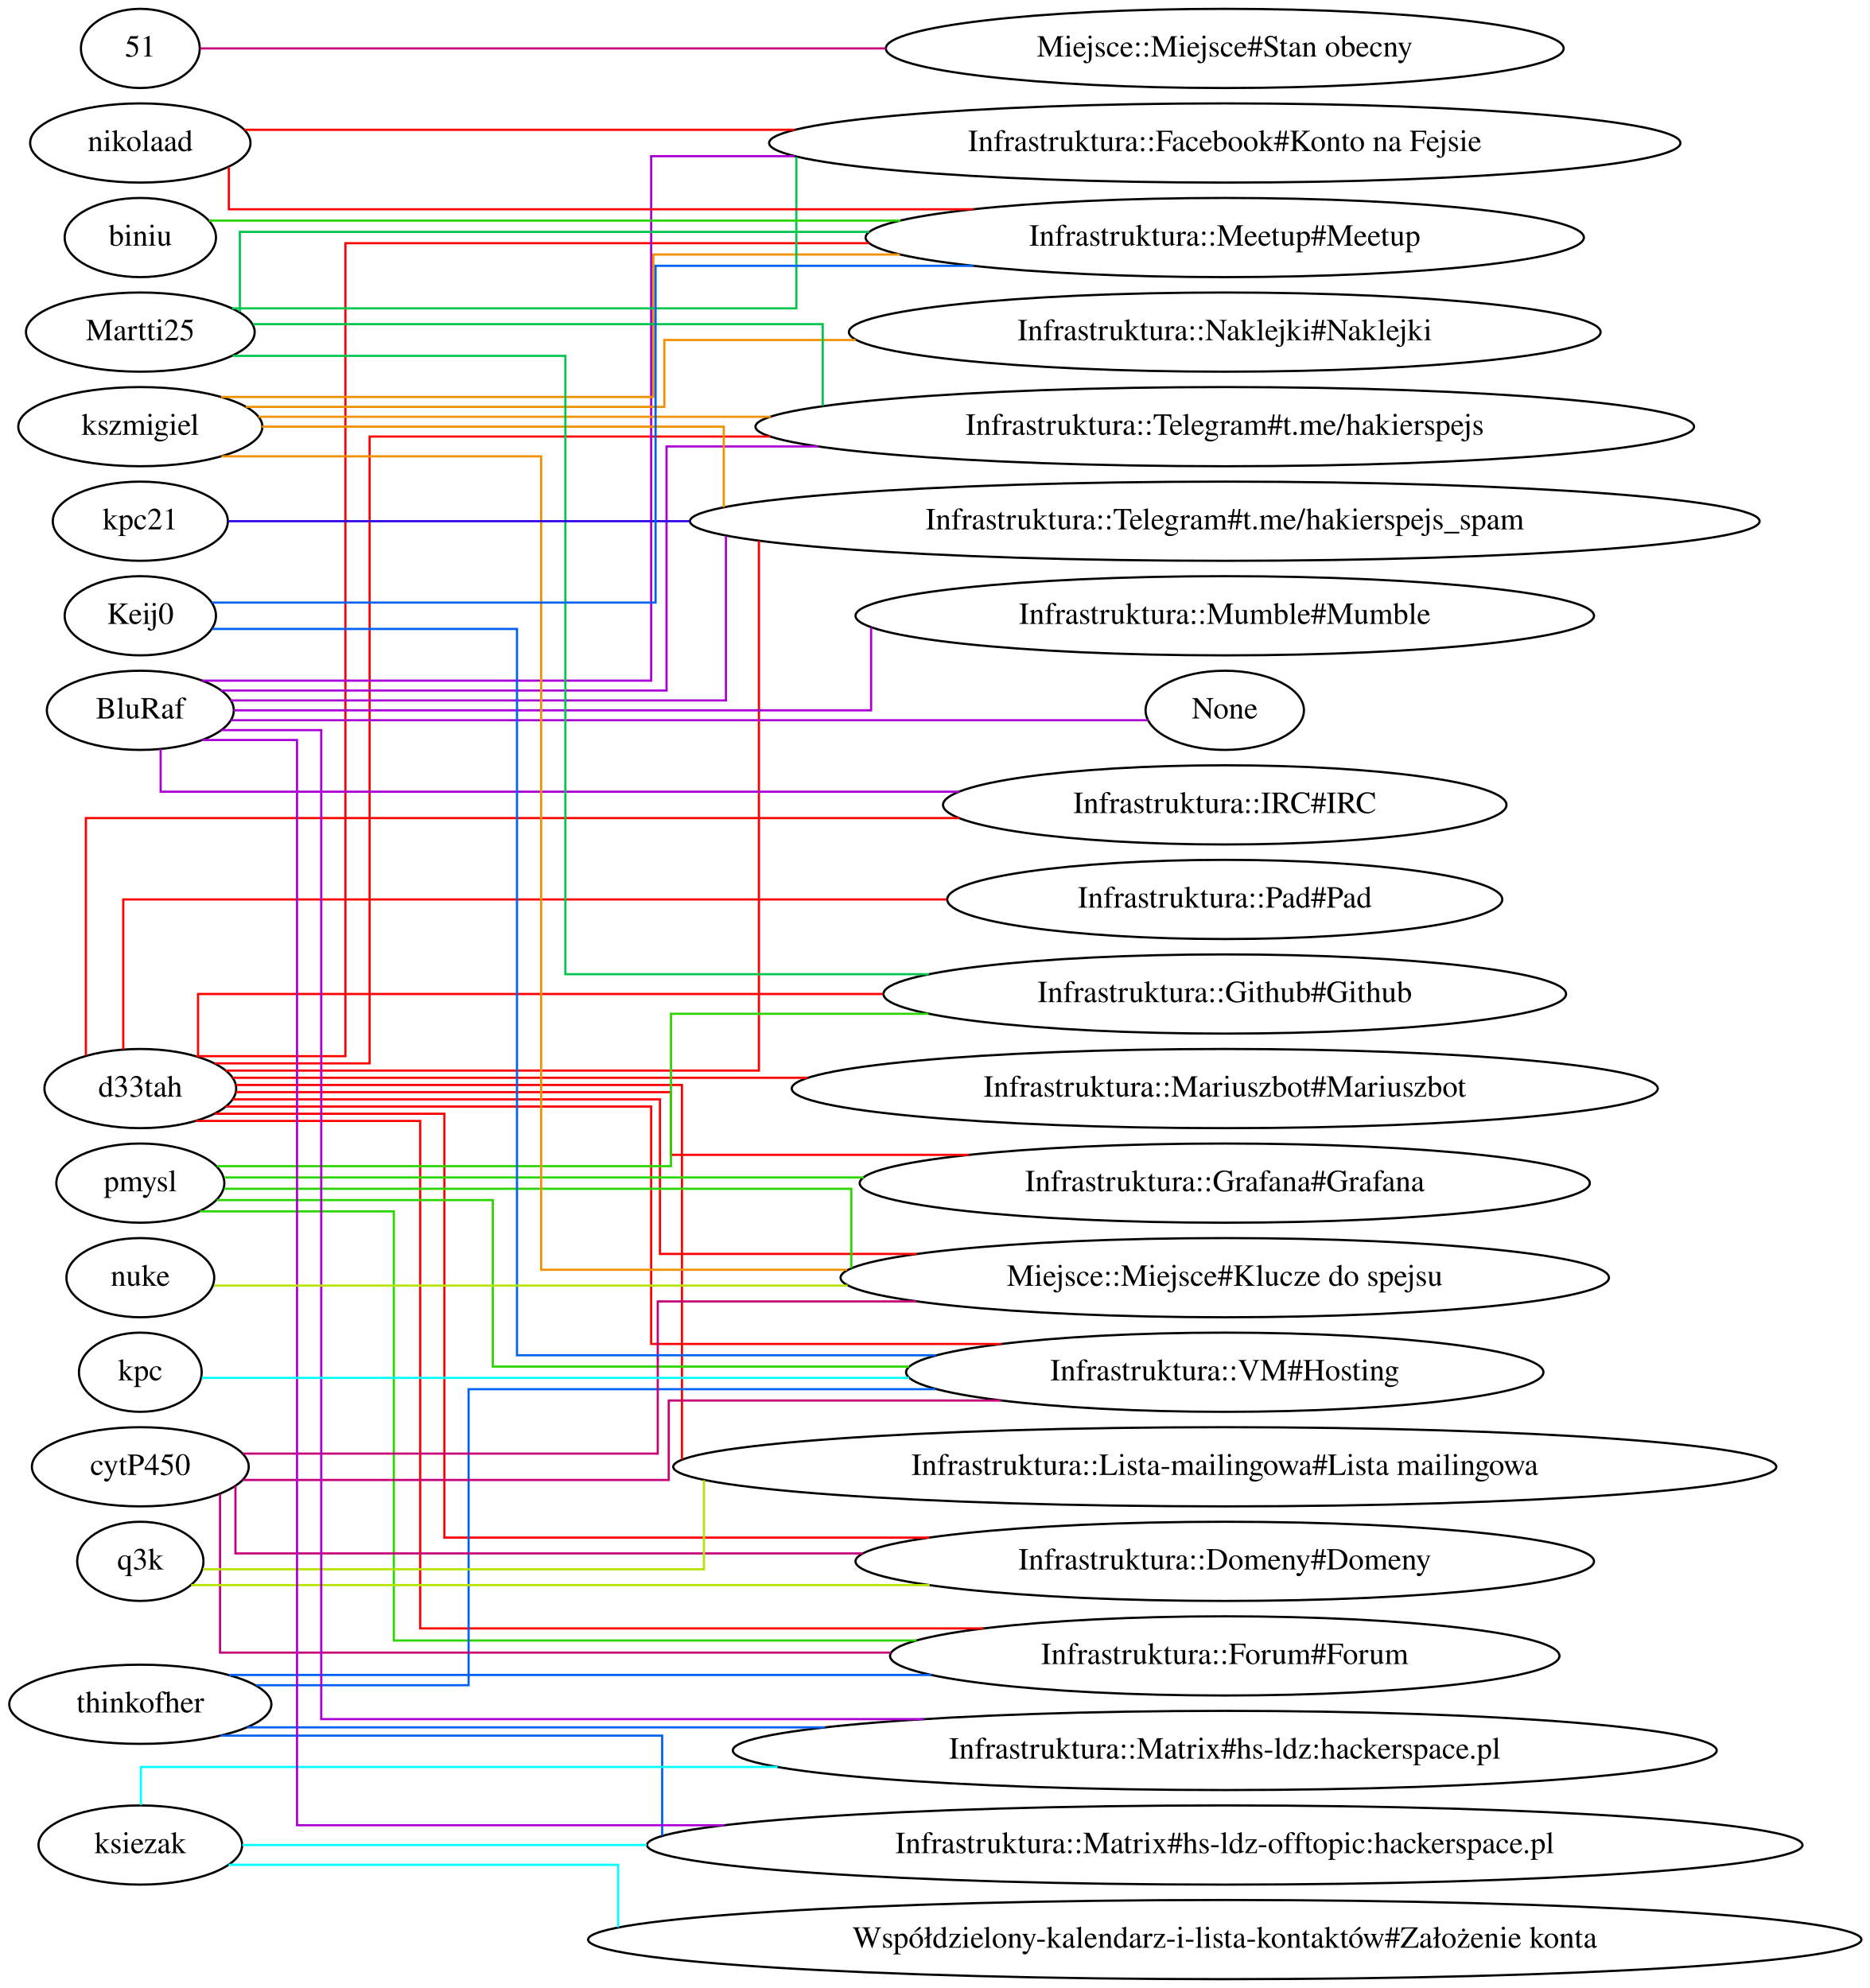
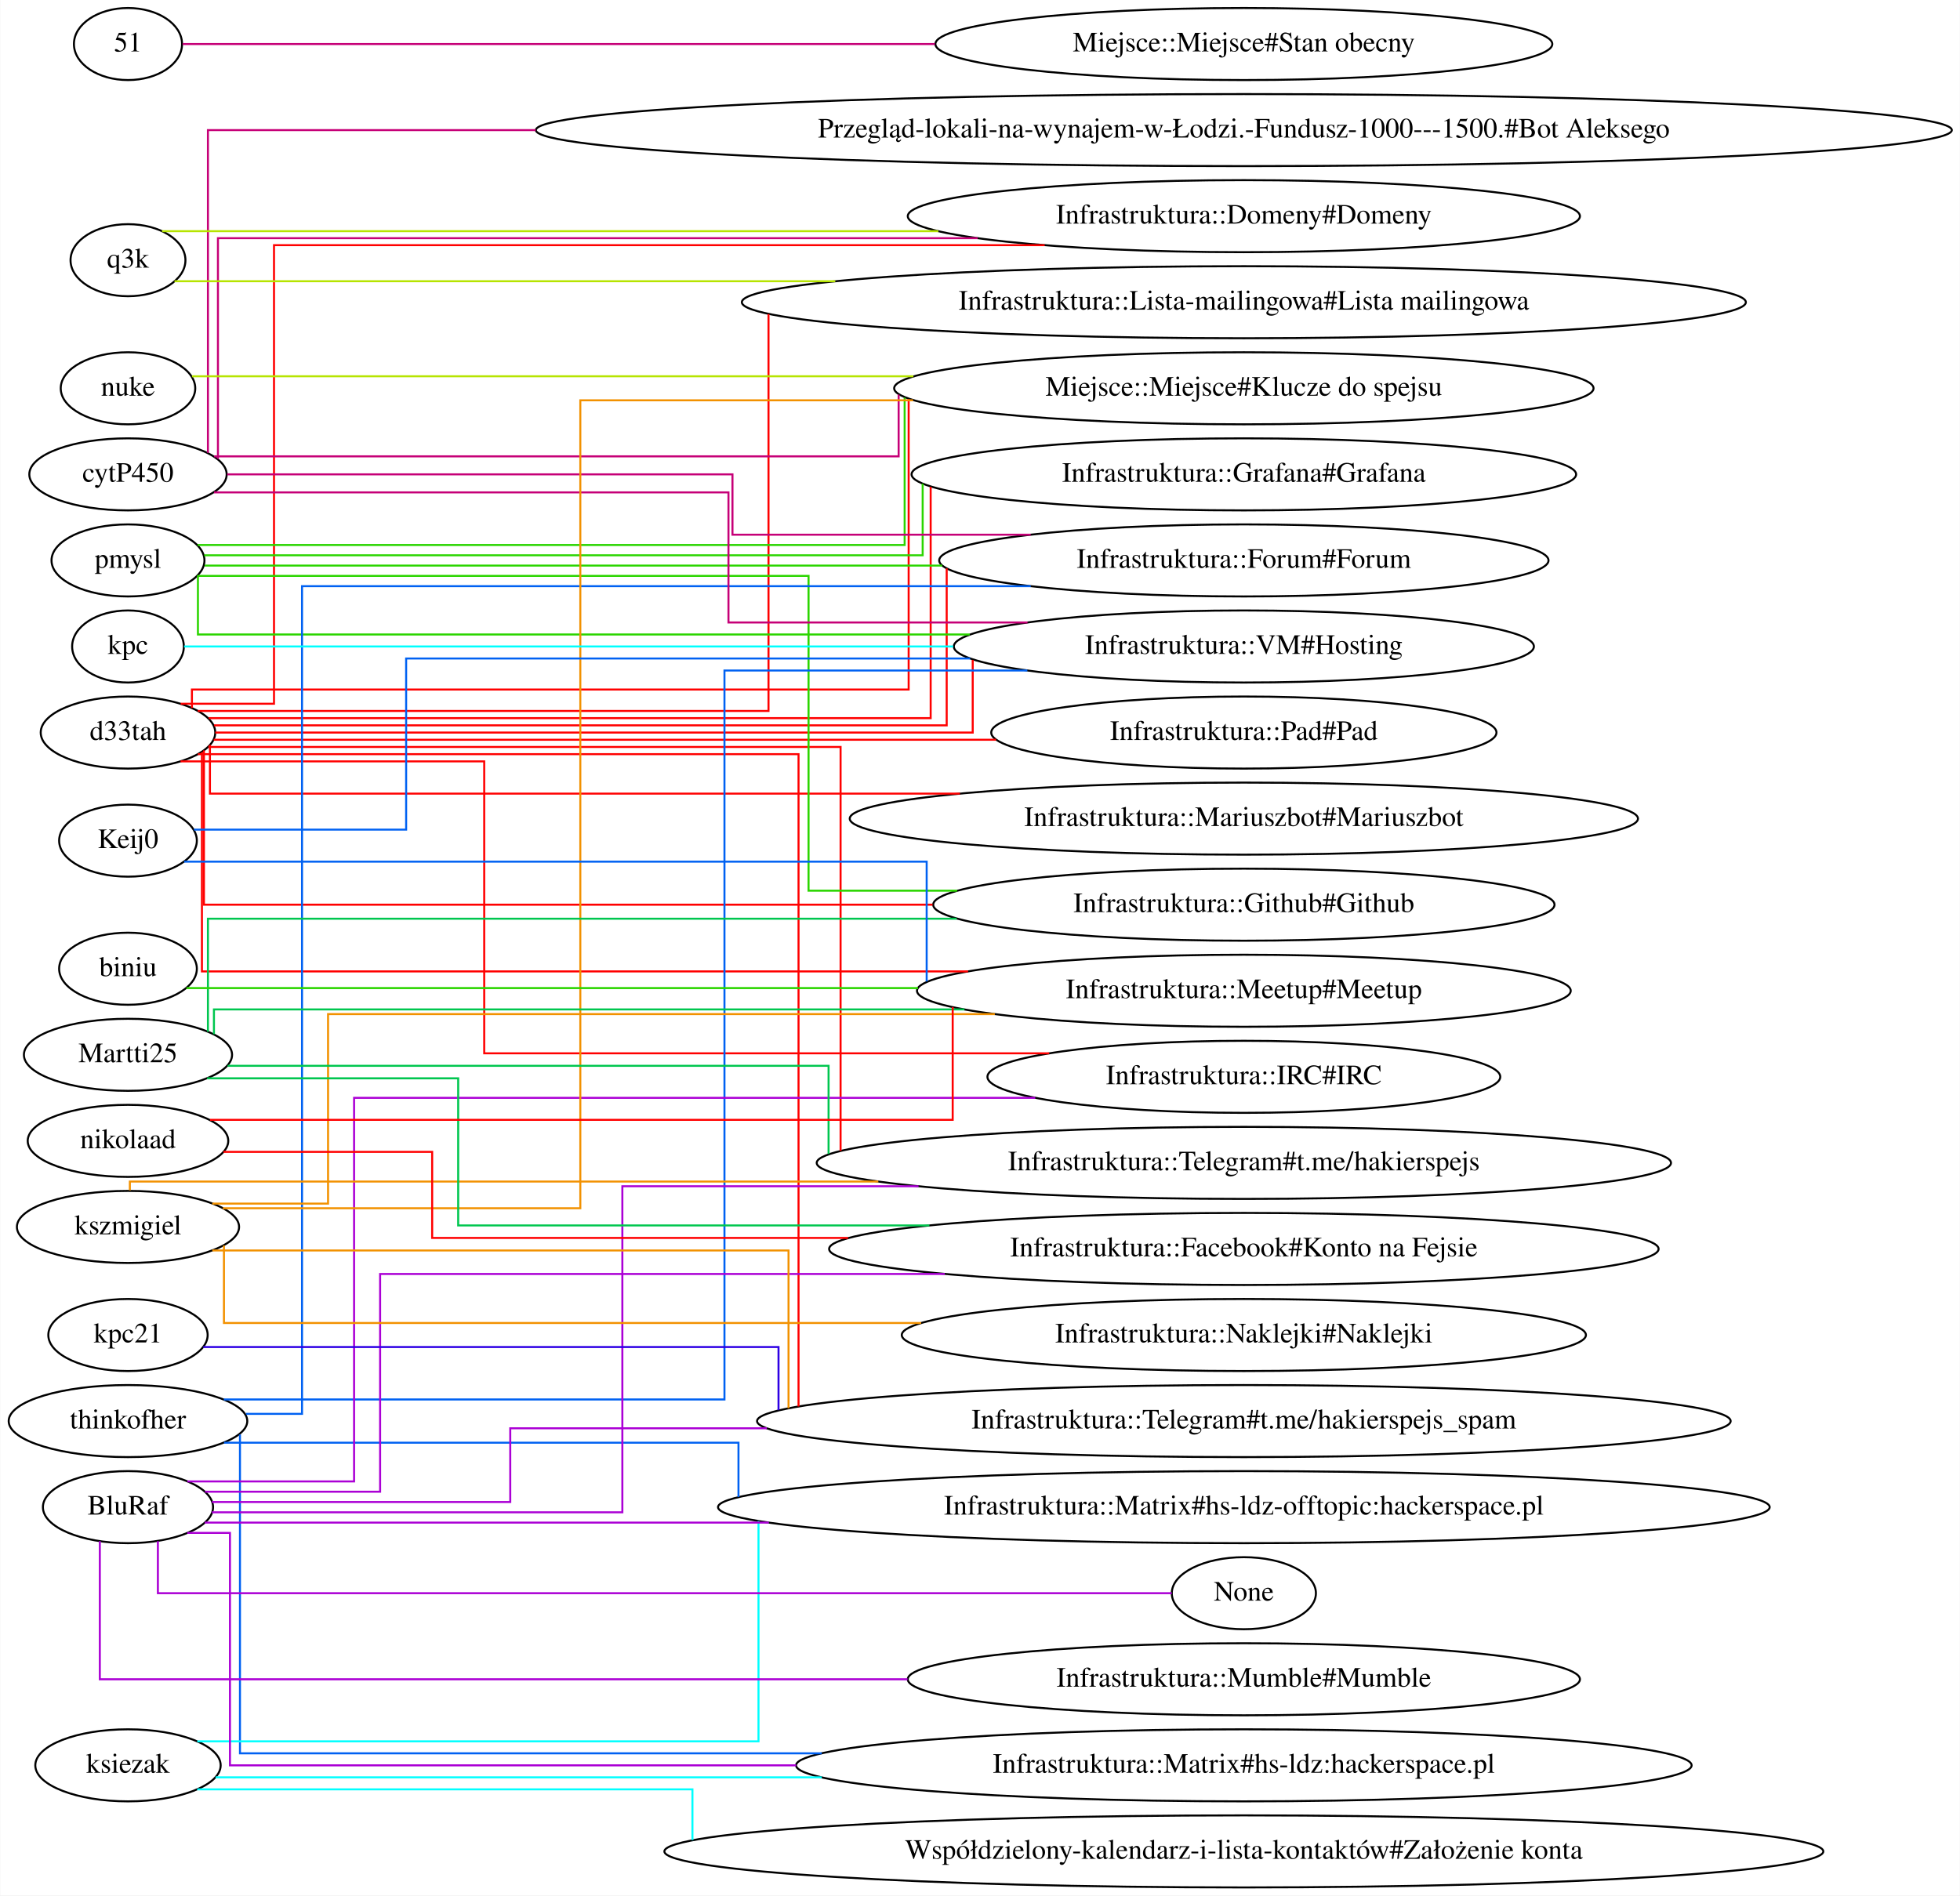
- <svg xmlns="http://www.w3.org/2000/svg" width="850pt" height="904pt" viewBox="0.00 0.00 850.04 904.00">
-   <g id="graph0" class="graph" transform="scale(1 1) rotate(0) translate(4 900)">
-     <polygon fill="#ffffff" stroke="transparent" points="-4,4 -4,-900 846.038,-900 846.038,4 -4,4" />
+ <svg xmlns="http://www.w3.org/2000/svg" width="979pt" height="947pt" viewBox="0.00 0.00 978.73 947.00">
+   <g id="graph0" class="graph" transform="scale(1 1) rotate(0) translate(4 943)">
+     <polygon fill="#ffffff" stroke="transparent" points="-4,4 -4,-943 974.727,-943 974.727,4 -4,4" />
    <g id="node1" class="node">
-       <ellipse fill="none" stroke="#000000" cx="59.795" cy="-405" rx="43.592" ry="18" />
-       <text text-anchor="middle" x="59.795" y="-401.3" font-family="Times,serif" font-size="14.00" fill="#000000">d33tah</text>
+       <ellipse fill="none" stroke="#000000" cx="59.795" cy="-577" rx="43.592" ry="18" />
+       <text text-anchor="middle" x="59.795" y="-573.3" font-family="Times,serif" font-size="14.00" fill="#000000">d33tah</text>
    </g>
    <g id="node2" class="node">
-       <ellipse fill="none" stroke="#000000" cx="552.814" cy="-706" rx="213.362" ry="18" />
-       <text text-anchor="middle" x="552.814" y="-702.3" font-family="Times,serif" font-size="14.00" fill="#000000">Infrastruktura::Telegram#t.me/hakierspejs</text>
+       <ellipse fill="none" stroke="#000000" cx="617.158" cy="-792" rx="250.756" ry="18" />
+       <text text-anchor="middle" x="617.158" y="-788.3" font-family="Times,serif" font-size="14.00" fill="#000000">Infrastruktura::Lista-mailingowa#Lista mailingowa</text>
    </g>
    <g id="edge1" class="edge">
-       <path fill="none" stroke="#ff0000" d="M93.639,-416.454C124.078,-416.454 164.038,-416.454 164.038,-416.454 164.038,-416.454 164.038,-701.5 164.038,-701.5 164.038,-701.5 253.241,-701.5 346.189,-701.5" />
+       <path fill="none" stroke="#ff0000" d="M94.642,-587.8C177.561,-587.8 379.727,-587.8 379.727,-587.8 379.727,-587.8 379.727,-752.628 379.727,-786.109" />
    </g>
    <g id="node3" class="node">
-       <ellipse fill="none" stroke="#000000" cx="552.814" cy="-491" rx="126.178" ry="18" />
-       <text text-anchor="middle" x="552.814" y="-487.3" font-family="Times,serif" font-size="14.00" fill="#000000">Infrastruktura::Pad#Pad</text>
+       <ellipse fill="none" stroke="#000000" cx="617.158" cy="-448" rx="163.271" ry="18" />
+       <text text-anchor="middle" x="617.158" y="-444.3" font-family="Times,serif" font-size="14.00" fill="#000000">Infrastruktura::Meetup#Meetup</text>
    </g>
    <g id="edge2" class="edge">
-       <path fill="none" stroke="#ff0000" d="M52.038,-422.819C52.038,-448.009 52.038,-491 52.038,-491 52.038,-491 278.096,-491 426.447,-491" />
+       <path fill="none" stroke="#ff0000" d="M96.727,-567.235C96.727,-538.734 96.727,-457.667 96.727,-457.667 96.727,-457.667 325.215,-457.667 479.399,-457.667" />
    </g>
    <g id="node4" class="node">
-       <ellipse fill="none" stroke="#000000" cx="552.814" cy="-448" rx="155.173" ry="18" />
-       <text text-anchor="middle" x="552.814" y="-444.3" font-family="Times,serif" font-size="14.00" fill="#000000">Infrastruktura::Github#Github</text>
+       <ellipse fill="none" stroke="#000000" cx="617.158" cy="-706" rx="165.971" ry="18" />
+       <text text-anchor="middle" x="617.158" y="-702.3" font-family="Times,serif" font-size="14.00" fill="#000000">Infrastruktura::Grafana#Grafana</text>
    </g>
    <g id="edge3" class="edge">
-       <path fill="none" stroke="#ff0000" d="M86.038,-419.558C86.038,-432.033 86.038,-448 86.038,-448 86.038,-448 261.599,-448 397.384,-448" />
+       <path fill="none" stroke="#ff0000" d="M100.073,-584.2C201.744,-584.2 460.727,-584.2 460.727,-584.2 460.727,-584.2 460.727,-674.972 460.727,-699.793" />
    </g>
    <g id="node5" class="node">
-       <ellipse fill="none" stroke="#000000" cx="552.814" cy="-319" rx="174.669" ry="18" />
-       <text text-anchor="middle" x="552.814" y="-315.3" font-family="Times,serif" font-size="14.00" fill="#000000">Miejsce::Miejsce#Klucze do spejsu</text>
+       <ellipse fill="none" stroke="#000000" cx="617.158" cy="-405" rx="128.077" ry="18" />
+       <text text-anchor="middle" x="617.158" y="-401.3" font-family="Times,serif" font-size="14.00" fill="#000000">Infrastruktura::IRC#IRC</text>
    </g>
    <g id="edge4" class="edge">
-       <path fill="none" stroke="#ff0000" d="M101.758,-400.091C169.645,-400.091 296.038,-400.091 296.038,-400.091 296.038,-400.091 296.038,-329.8 296.038,-329.8 296.038,-329.8 352.694,-329.8 412.78,-329.8" />
+       <path fill="none" stroke="#ff0000" d="M86.049,-562.6C135.544,-562.6 237.727,-562.6 237.727,-562.6 237.727,-562.6 237.727,-416.75 237.727,-416.75 237.727,-416.75 407.518,-416.75 519.938,-416.75" />
    </g>
    <g id="node6" class="node">
-       <ellipse fill="none" stroke="#000000" cx="552.814" cy="-663" rx="243.157" ry="18" />
-       <text text-anchor="middle" x="552.814" y="-659.3" font-family="Times,serif" font-size="14.00" fill="#000000">Infrastruktura::Telegram#t.me/hakierspejs_spam</text>
+       <ellipse fill="none" stroke="#000000" cx="617.158" cy="-491" rx="155.173" ry="18" />
+       <text text-anchor="middle" x="617.158" y="-487.3" font-family="Times,serif" font-size="14.00" fill="#000000">Infrastruktura::Github#Github</text>
    </g>
    <g id="edge5" class="edge">
-       <path fill="none" stroke="#ff0000" d="M98.605,-413.182C175.757,-413.182 341.038,-413.182 341.038,-413.182 341.038,-413.182 341.038,-609.606 341.038,-654.109" />
+       <path fill="none" stroke="#ff0000" d="M97.727,-568.12C97.727,-546.148 97.727,-491 97.727,-491 97.727,-491 308.633,-491 461.663,-491" />
    </g>
    <g id="node7" class="node">
-       <ellipse fill="none" stroke="#000000" cx="552.814" cy="-405" rx="196.865" ry="18" />
-       <text text-anchor="middle" x="552.814" y="-401.3" font-family="Times,serif" font-size="14.00" fill="#000000">Infrastruktura::Mariuszbot#Mariuszbot</text>
+       <ellipse fill="none" stroke="#000000" cx="617.158" cy="-620" rx="144.874" ry="18" />
+       <text text-anchor="middle" x="617.158" y="-616.3" font-family="Times,serif" font-size="14.00" fill="#000000">Infrastruktura::VM#Hosting</text>
    </g>
    <g id="edge6" class="edge">
-       <path fill="none" stroke="#ff0000" d="M101.829,-409.909C159.637,-409.909 267.411,-409.909 363.106,-409.909" />
+       <path fill="none" stroke="#ff0000" d="M103.36,-577C211.162,-577 481.727,-577 481.727,-577 481.727,-577 481.727,-601.188 481.727,-613.281" />
    </g>
    <g id="node8" class="node">
-       <ellipse fill="none" stroke="#000000" cx="552.814" cy="-792" rx="163.271" ry="18" />
-       <text text-anchor="middle" x="552.814" y="-788.3" font-family="Times,serif" font-size="14.00" fill="#000000">Infrastruktura::Meetup#Meetup</text>
+       <ellipse fill="none" stroke="#000000" cx="617.158" cy="-835" rx="167.87" ry="18" />
+       <text text-anchor="middle" x="617.158" y="-831.3" font-family="Times,serif" font-size="14.00" fill="#000000">Infrastruktura::Domeny#Domeny</text>
    </g>
    <g id="edge7" class="edge">
-       <path fill="none" stroke="#ff0000" d="M85.274,-419.727C112.882,-419.727 153.038,-419.727 153.038,-419.727 153.038,-419.727 153.038,-789.429 153.038,-789.429 153.038,-789.429 280.189,-789.429 391.074,-789.429" />
+       <path fill="none" stroke="#ff0000" d="M86.125,-591.4C107.015,-591.4 132.727,-591.4 132.727,-591.4 132.727,-591.4 132.727,-820.5 132.727,-820.5 132.727,-820.5 375.895,-820.5 517.664,-820.5" />
    </g>
    <g id="node9" class="node">
-       <ellipse fill="none" stroke="#000000" cx="552.814" cy="-362" rx="165.971" ry="18" />
-       <text text-anchor="middle" x="552.814" y="-358.3" font-family="Times,serif" font-size="14.00" fill="#000000">Infrastruktura::Grafana#Grafana</text>
+       <ellipse fill="none" stroke="#000000" cx="617.158" cy="-749" rx="174.669" ry="18" />
+       <text text-anchor="middle" x="617.158" y="-745.3" font-family="Times,serif" font-size="14.00" fill="#000000">Miejsce::Miejsce#Klucze do spejsu</text>
    </g>
    <g id="edge8" class="edge">
-       <path fill="none" stroke="#ff0000" d="M103.203,-403.364C172.658,-403.364 301.038,-403.364 301.038,-403.364 301.038,-403.364 301.038,-374.857 301.038,-374.857 301.038,-374.857 370.537,-374.857 436.507,-374.857" />
+       <path fill="none" stroke="#ff0000" d="M91.727,-589.257C91.727,-594.086 91.727,-598.5 91.727,-598.5 91.727,-598.5 449.727,-598.5 449.727,-598.5 449.727,-598.5 449.727,-716.834 449.727,-743.644" />
    </g>
    <g id="node10" class="node">
-       <ellipse fill="none" stroke="#000000" cx="552.814" cy="-147" rx="152.173" ry="18" />
-       <text text-anchor="middle" x="552.814" y="-143.3" font-family="Times,serif" font-size="14.00" fill="#000000">Infrastruktura::Forum#Forum</text>
+       <ellipse fill="none" stroke="#000000" cx="617.158" cy="-663" rx="152.173" ry="18" />
+       <text text-anchor="middle" x="617.158" y="-659.3" font-family="Times,serif" font-size="14.00" fill="#000000">Infrastruktura::Forum#Forum</text>
    </g>
    <g id="edge9" class="edge">
-       <path fill="none" stroke="#ff0000" d="M84.934,-390.273C122.016,-390.273 187.038,-390.273 187.038,-390.273 187.038,-390.273 187.038,-159.5 187.038,-159.5 187.038,-159.5 335.327,-159.5 443.069,-159.5" />
+       <path fill="none" stroke="#ff0000" d="M102.785,-580.6C207.776,-580.6 468.727,-580.6 468.727,-580.6 468.727,-580.6 468.727,-642.566 468.727,-659.026" />
    </g>
    <g id="node11" class="node">
-       <ellipse fill="none" stroke="#000000" cx="552.814" cy="-276" rx="144.874" ry="18" />
-       <text text-anchor="middle" x="552.814" y="-272.3" font-family="Times,serif" font-size="14.00" fill="#000000">Infrastruktura::VM#Hosting</text>
+       <ellipse fill="none" stroke="#000000" cx="617.158" cy="-233" rx="243.157" ry="18" />
+       <text text-anchor="middle" x="617.158" y="-229.3" font-family="Times,serif" font-size="14.00" fill="#000000">Infrastruktura::Telegram#t.me/hakierspejs_spam</text>
    </g>
    <g id="edge10" class="edge">
-       <path fill="none" stroke="#ff0000" d="M98.667,-396.818C164.781,-396.818 292.038,-396.818 292.038,-396.818 292.038,-396.818 292.038,-288.857 292.038,-288.857 292.038,-288.857 378.023,-288.857 451.244,-288.857" />
+       <path fill="none" stroke="#ff0000" d="M94.69,-566.2C180.475,-566.2 394.727,-566.2 394.727,-566.2 394.727,-566.2 394.727,-288.996 394.727,-240.269" />
    </g>
    <g id="node12" class="node">
-       <ellipse fill="none" stroke="#000000" cx="552.814" cy="-190" rx="167.87" ry="18" />
-       <text text-anchor="middle" x="552.814" y="-186.3" font-family="Times,serif" font-size="14.00" fill="#000000">Infrastruktura::Domeny#Domeny</text>
+       <ellipse fill="none" stroke="#000000" cx="617.158" cy="-577" rx="126.178" ry="18" />
+       <text text-anchor="middle" x="617.158" y="-573.3" font-family="Times,serif" font-size="14.00" fill="#000000">Infrastruktura::Pad#Pad</text>
    </g>
    <g id="edge11" class="edge">
-       <path fill="none" stroke="#ff0000" d="M93.613,-393.546C134.54,-393.546 198.038,-393.546 198.038,-393.546 198.038,-393.546 198.038,-200.8 198.038,-200.8 198.038,-200.8 318.02,-200.8 418.435,-200.8" />
+       <path fill="none" stroke="#ff0000" d="M102.605,-573.4C185.195,-573.4 369.311,-573.4 493.385,-573.4" />
    </g>
    <g id="node13" class="node">
-       <ellipse fill="none" stroke="#000000" cx="552.814" cy="-233" rx="250.756" ry="18" />
-       <text text-anchor="middle" x="552.814" y="-229.3" font-family="Times,serif" font-size="14.00" fill="#000000">Infrastruktura::Lista-mailingowa#Lista mailingowa</text>
+       <ellipse fill="none" stroke="#000000" cx="617.158" cy="-362" rx="213.362" ry="18" />
+       <text text-anchor="middle" x="617.158" y="-358.3" font-family="Times,serif" font-size="14.00" fill="#000000">Infrastruktura::Telegram#t.me/hakierspejs</text>
    </g>
    <g id="edge12" class="edge">
-       <path fill="none" stroke="#ff0000" d="M103.251,-406.636C173.943,-406.636 306.038,-406.636 306.038,-406.636 306.038,-406.636 306.038,-260.319 306.038,-236.314" />
+       <path fill="none" stroke="#ff0000" d="M99.933,-569.8C193.018,-569.8 415.727,-569.8 415.727,-569.8 415.727,-569.8 415.727,-402.066 415.727,-367.995" />
    </g>
    <g id="node14" class="node">
-       <ellipse fill="none" stroke="#000000" cx="552.814" cy="-534" rx="128.077" ry="18" />
-       <text text-anchor="middle" x="552.814" y="-530.3" font-family="Times,serif" font-size="14.00" fill="#000000">Infrastruktura::IRC#IRC</text>
+       <ellipse fill="none" stroke="#000000" cx="617.158" cy="-534" rx="196.865" ry="18" />
+       <text text-anchor="middle" x="617.158" y="-530.3" font-family="Times,serif" font-size="14.00" fill="#000000">Infrastruktura::Mariuszbot#Mariuszbot</text>
    </g>
    <g id="edge13" class="edge">
-       <path fill="none" stroke="#ff0000" d="M35.038,-420.082C35.038,-452.927 35.038,-528 35.038,-528 35.038,-528 279.073,-528 432.072,-528" />
+       <path fill="none" stroke="#ff0000" d="M100.727,-570.828C100.727,-561.916 100.727,-546.5 100.727,-546.5 100.727,-546.5 322.474,-546.5 475.358,-546.5" />
    </g>
    <g id="node15" class="node">
-       <ellipse fill="none" stroke="#000000" cx="59.795" cy="-362" rx="38.194" ry="18" />
-       <text text-anchor="middle" x="59.795" y="-358.3" font-family="Times,serif" font-size="14.00" fill="#000000">pmysl</text>
+       <ellipse fill="none" stroke="#000000" cx="59.795" cy="-663" rx="38.194" ry="18" />
+       <text text-anchor="middle" x="59.795" y="-659.3" font-family="Times,serif" font-size="14.00" fill="#000000">pmysl</text>
+     </g>
+     <g id="edge14" class="edge">
+       <path fill="none" stroke="#2bd500" d="M97.854,-665.571C197.203,-665.571 456.727,-665.571 456.727,-665.571 456.727,-665.571 456.727,-690.743 456.727,-701.362" />
+     </g>
+     <g id="edge15" class="edge">
+       <path fill="none" stroke="#2bd500" d="M94.576,-655.286C181.213,-655.286 399.727,-655.286 399.727,-655.286 399.727,-655.286 399.727,-498 399.727,-498 399.727,-498 433.237,-498 473.946,-498" />
+     </g>
+     <g id="edge16" class="edge">
+       <path fill="none" stroke="#2bd500" d="M94.727,-655.513C94.727,-644.701 94.727,-626 94.727,-626 94.727,-626 325.447,-626 480.237,-626" />
+     </g>
+     <g id="edge17" class="edge">
+       <path fill="none" stroke="#2bd500" d="M94.562,-670.714C189.781,-670.714 447.727,-670.714 447.727,-670.714 447.727,-670.714 447.727,-727.484 447.727,-744.337" />
    </g>
    <g id="edge18" class="edge">
-       <path fill="none" stroke="#2bd500" d="M94.616,-369.714C161.424,-369.714 301.038,-369.714 301.038,-369.714 301.038,-369.714 301.038,-439 301.038,-439 301.038,-439 358.219,-439 418.081,-439" />
-     </g>
-     <g id="edge15" class="edge">
-       <path fill="none" stroke="#2bd500" d="M97.825,-359.429C183.272,-359.429 383.038,-359.429 383.038,-359.429 383.038,-359.429 383.038,-333.756 383.038,-323.327" />
-     </g>
-     <g id="edge16" class="edge">
-       <path fill="none" stroke="#2bd500" d="M98.071,-364.571C159.892,-364.571 285.249,-364.571 388.717,-364.571" />
-     </g>
-     <g id="edge17" class="edge">
-       <path fill="none" stroke="#2bd500" d="M86.814,-349.143C120.877,-349.143 175.038,-349.143 175.038,-349.143 175.038,-349.143 175.038,-154 175.038,-154 175.038,-154 305.17,-154 412.681,-154" />
-     </g>
-     <g id="edge14" class="edge">
-       <path fill="none" stroke="#2bd500" d="M94.565,-354.286C141.694,-354.286 220.038,-354.286 220.038,-354.286 220.038,-354.286 220.038,-278.571 220.038,-278.571 220.038,-278.571 319.207,-278.571 409.272,-278.571" />
+       <path fill="none" stroke="#2bd500" d="M98.105,-660.429C172.811,-660.429 341.562,-660.429 466.478,-660.429" />
    </g>
    <g id="node16" class="node">
-       <ellipse fill="none" stroke="#000000" cx="59.795" cy="-125" rx="59.59" ry="18" />
-       <text text-anchor="middle" x="59.795" y="-121.3" font-family="Times,serif" font-size="14.00" fill="#000000">thinkofher</text>
+       <ellipse fill="none" stroke="#000000" cx="59.795" cy="-233" rx="59.59" ry="18" />
+       <text text-anchor="middle" x="59.795" y="-229.3" font-family="Times,serif" font-size="14.00" fill="#000000">thinkofher</text>
    </g>
    <g id="edge22" class="edge">
-       <path fill="none" stroke="#0061f2" d="M100.141,-138.333C169.076,-138.333 312.449,-138.333 419.473,-138.333" />
+       <path fill="none" stroke="#0061f2" d="M107.663,-243.8C191.881,-243.8 357.727,-243.8 357.727,-243.8 357.727,-243.8 357.727,-608 357.727,-608 357.727,-608 437.829,-608 509.014,-608" />
+     </g>
+     <g id="edge21" class="edge">
+       <path fill="none" stroke="#0061f2" d="M118.742,-236.6C134.246,-236.6 146.727,-236.6 146.727,-236.6 146.727,-236.6 146.727,-650.143 146.727,-650.143 146.727,-650.143 371.931,-650.143 510.704,-650.143" />
+     </g>
+     <g id="node17" class="node">
+       <ellipse fill="none" stroke="#000000" cx="617.158" cy="-61" rx="223.66" ry="18" />
+       <text text-anchor="middle" x="617.158" y="-57.3" font-family="Times,serif" font-size="14.00" fill="#000000">Infrastruktura::Matrix#hs-ldz:hackerspace.pl</text>
+     </g>
+     <g id="edge19" class="edge">
+       <path fill="none" stroke="#0061f2" d="M115.727,-226.287C115.727,-195.231 115.727,-67 115.727,-67 115.727,-67 269.192,-67 406.322,-67" />
+     </g>
+     <g id="node18" class="node">
+       <ellipse fill="none" stroke="#000000" cx="617.158" cy="-190" rx="262.653" ry="18" />
+       <text text-anchor="middle" x="617.158" y="-186.3" font-family="Times,serif" font-size="14.00" fill="#000000">Infrastruktura::Matrix#hs-ldz-offtopic:hackerspace.pl</text>
    </g>
    <g id="edge20" class="edge">
-       <path fill="none" stroke="#0061f2" d="M112.412,-133.667C155.38,-133.667 209.038,-133.667 209.038,-133.667 209.038,-133.667 209.038,-268.286 209.038,-268.286 209.038,-268.286 324.326,-268.286 421.375,-268.286" />
-     </g>
-     <g id="node17" class="node">
-       <ellipse fill="none" stroke="#000000" cx="552.814" cy="-104" rx="223.66" ry="18" />
-       <text text-anchor="middle" x="552.814" y="-100.3" font-family="Times,serif" font-size="14.00" fill="#000000">Infrastruktura::Matrix#hs-ldz:hackerspace.pl</text>
-     </g>
-     <g id="edge19" class="edge">
-       <path fill="none" stroke="#0061f2" d="M108.416,-114.5C169.271,-114.5 276.955,-114.5 371.079,-114.5" />
-     </g>
-     <g id="node18" class="node">
-       <ellipse fill="none" stroke="#000000" cx="552.814" cy="-61" rx="262.653" ry="18" />
-       <text text-anchor="middle" x="552.814" y="-57.3" font-family="Times,serif" font-size="14.00" fill="#000000">Infrastruktura::Matrix#hs-ldz-offtopic:hackerspace.pl</text>
-     </g>
-     <g id="edge21" class="edge">
-       <path fill="none" stroke="#0061f2" d="M96.344,-110.75C162.893,-110.75 297.038,-110.75 297.038,-110.75 297.038,-110.75 297.038,-77.273 297.038,-65.242" />
+       <path fill="none" stroke="#0061f2" d="M107.776,-222.2C193.649,-222.2 364.727,-222.2 364.727,-222.2 364.727,-222.2 364.727,-204.088 364.727,-195.031" />
    </g>
    <g id="node19" class="node">
-       <ellipse fill="none" stroke="#000000" cx="59.795" cy="-233" rx="49.291" ry="18" />
-       <text text-anchor="middle" x="59.795" y="-229.3" font-family="Times,serif" font-size="14.00" fill="#000000">cytP450</text>
+       <ellipse fill="none" stroke="#000000" cx="59.795" cy="-706" rx="49.291" ry="18" />
+       <text text-anchor="middle" x="59.795" y="-702.3" font-family="Times,serif" font-size="14.00" fill="#000000">cytP450</text>
+     </g>
+     <g id="edge23" class="edge">
+       <path fill="none" stroke="#c60077" d="M102.768,-697C185.702,-697 359.727,-697 359.727,-697 359.727,-697 359.727,-632 359.727,-632 359.727,-632 438.654,-632 509.103,-632" />
+     </g>
+     <g id="edge25" class="edge">
+       <path fill="none" stroke="#c60077" d="M104.727,-713.742C104.727,-739.994 104.727,-824 104.727,-824 104.727,-824 332.363,-824 484.194,-824" />
+     </g>
+     <g id="edge26" class="edge">
+       <path fill="none" stroke="#c60077" d="M102.831,-715C203.278,-715 444.727,-715 444.727,-715 444.727,-715 444.727,-737.445 444.727,-745.862" />
+     </g>
+     <g id="edge27" class="edge">
+       <path fill="none" stroke="#c60077" d="M109.314,-706C194.972,-706 361.727,-706 361.727,-706 361.727,-706 361.727,-675.857 361.727,-675.857 361.727,-675.857 440.594,-675.857 510.682,-675.857" />
+     </g>
+     <g id="node20" class="node">
+       <ellipse fill="none" stroke="#000000" cx="617.158" cy="-878" rx="353.637" ry="18" />
+       <text text-anchor="middle" x="617.158" y="-874.3" font-family="Times,serif" font-size="14.00" fill="#000000">Przegląd-lokali-na-wynajem-w-Łodzi.-Fundusz-1000---1500.#Bot Aleksego</text>
    </g>
    <g id="edge24" class="edge">
-       <path fill="none" stroke="#c60077" d="M106.552,-239C175.156,-239 295.038,-239 295.038,-239 295.038,-239 295.038,-308.2 295.038,-308.2 295.038,-308.2 352.151,-308.2 412.611,-308.2" />
-     </g>
-     <g id="edge26" class="edge">
-       <path fill="none" stroke="#c60077" d="M96.038,-220.532C96.038,-197.027 96.038,-148.5 96.038,-148.5 96.038,-148.5 268.111,-148.5 401.031,-148.5" />
-     </g>
-     <g id="edge23" class="edge">
-       <path fill="none" stroke="#c60077" d="M106.401,-227C176.265,-227 300.038,-227 300.038,-227 300.038,-227 300.038,-263.143 300.038,-263.143 300.038,-263.143 380.853,-263.143 451.093,-263.143" />
-     </g>
-     <g id="edge25" class="edge">
-       <path fill="none" stroke="#c60077" d="M103.038,-224.256C103.038,-212.648 103.038,-193.6 103.038,-193.6 103.038,-193.6 259.781,-193.6 388.207,-193.6" />
-     </g>
-     <g id="node20" class="node">
-       <ellipse fill="none" stroke="#000000" cx="59.795" cy="-190" rx="28.695" ry="18" />
-       <text text-anchor="middle" x="59.795" y="-186.3" font-family="Times,serif" font-size="14.00" fill="#000000">q3k</text>
-     </g>
-     <g id="edge27" class="edge">
-       <path fill="none" stroke="#b6e400" d="M82.913,-179.2C141.929,-179.2 301.742,-179.2 418.659,-179.2" />
+       <path fill="none" stroke="#c60077" d="M99.727,-716.759C99.727,-754.414 99.727,-878 99.727,-878 99.727,-878 172.49,-878 263.445,-878" />
+     </g>
+     <g id="node21" class="node">
+       <ellipse fill="none" stroke="#000000" cx="59.795" cy="-813" rx="28.695" ry="18" />
+       <text text-anchor="middle" x="59.795" y="-809.3" font-family="Times,serif" font-size="14.00" fill="#000000">q3k</text>
    </g>
    <g id="edge28" class="edge">
-       <path fill="none" stroke="#b6e400" d="M88.196,-186.4C154.912,-186.4 316.038,-186.4 316.038,-186.4 316.038,-186.4 316.038,-214.276 316.038,-226.908" />
-     </g>
-     <g id="node21" class="node">
+       <path fill="none" stroke="#b6e400" d="M83.034,-802.5C139.228,-802.5 287.127,-802.5 413.08,-802.5" />
+     </g>
+     <g id="edge29" class="edge">
+       <path fill="none" stroke="#b6e400" d="M76.78,-827.5C134.294,-827.5 325.848,-827.5 464.574,-827.5" />
+     </g>
+     <g id="node22" class="node">
      <ellipse fill="none" stroke="#000000" cx="59.795" cy="-61" rx="46.292" ry="18" />
      <text text-anchor="middle" x="59.795" y="-57.3" font-family="Times,serif" font-size="14.00" fill="#000000">ksiezak</text>
    </g>
-     <g id="edge29" class="edge">
-       <path fill="none" stroke="#00ffff" d="M60.038,-79.166C60.038,-87.9 60.038,-96.5 60.038,-96.5 60.038,-96.5 213.797,-96.5 349.538,-96.5" />
-     </g>
    <g id="edge30" class="edge">
-       <path fill="none" stroke="#00ffff" d="M106.177,-61C149.863,-61 219.04,-61 290.025,-61" />
-     </g>
-     <g id="node22" class="node">
-       <ellipse fill="none" stroke="#000000" cx="552.814" cy="-18" rx="289.449" ry="18" />
-       <text text-anchor="middle" x="552.814" y="-14.3" font-family="Times,serif" font-size="14.00" fill="#000000">Współdzielony-kalendarz-i-lista-kontaktów#Założenie konta</text>
+       <path fill="none" stroke="#00ffff" d="M103.53,-55C168.585,-55 295.132,-55 406.331,-55" />
    </g>
    <g id="edge31" class="edge">
-       <path fill="none" stroke="#00ffff" d="M99.894,-52C162.665,-52 277.038,-52 277.038,-52 277.038,-52 277.038,-33.271 277.038,-23.614" />
+       <path fill="none" stroke="#00ffff" d="M94.399,-73C176.21,-73 374.727,-73 374.727,-73 374.727,-73 374.727,-157.844 374.727,-183.031" />
    </g>
    <g id="node23" class="node">
-       <ellipse fill="none" stroke="#000000" cx="59.795" cy="-577" rx="42.494" ry="18" />
-       <text text-anchor="middle" x="59.795" y="-573.3" font-family="Times,serif" font-size="14.00" fill="#000000">BluRaf</text>
+       <ellipse fill="none" stroke="#000000" cx="617.158" cy="-18" rx="289.449" ry="18" />
+       <text text-anchor="middle" x="617.158" y="-14.3" font-family="Times,serif" font-size="14.00" fill="#000000">Współdzielony-kalendarz-i-lista-kontaktów#Założenie konta</text>
+     </g>
+     <g id="edge32" class="edge">
+       <path fill="none" stroke="#00ffff" d="M94.365,-49C169.649,-49 341.727,-49 341.727,-49 341.727,-49 341.727,-32.635 341.727,-23.686" />
+     </g>
+     <g id="node24" class="node">
+       <ellipse fill="none" stroke="#000000" cx="59.795" cy="-190" rx="42.494" ry="18" />
+       <text text-anchor="middle" x="59.795" y="-186.3" font-family="Times,serif" font-size="14.00" fill="#000000">BluRaf</text>
    </g>
    <g id="edge34" class="edge">
-       <path fill="none" stroke="#ab00d5" d="M96.391,-586C163.41,-586 299.038,-586 299.038,-586 299.038,-586 299.038,-697 299.038,-697 299.038,-697 328.855,-697 368.048,-697" />
+       <path fill="none" stroke="#ab00d5" d="M89.466,-202.857C122.926,-202.857 172.727,-202.857 172.727,-202.857 172.727,-202.857 172.727,-394.5 172.727,-394.5 172.727,-394.5 381.598,-394.5 512.959,-394.5" />
    </g>
    <g id="edge36" class="edge">
-       <path fill="none" stroke="#ab00d5" d="M100.812,-581.5C175.495,-581.5 326.038,-581.5 326.038,-581.5 326.038,-581.5 326.038,-636.866 326.038,-656.331" />
+       <path fill="none" stroke="#ab00d5" d="M101.695,-192.571C157.899,-192.571 250.727,-192.571 250.727,-192.571 250.727,-192.571 250.727,-229.4 250.727,-229.4 250.727,-229.4 308.899,-229.4 378.887,-229.4" />
+     </g>
+     <g id="edge38" class="edge">
+       <path fill="none" stroke="#ab00d5" d="M101.683,-187.429C172.134,-187.429 306.727,-187.429 306.727,-187.429 306.727,-187.429 306.727,-350.333 306.727,-350.333 306.727,-350.333 379.56,-350.333 454.669,-350.333" />
+     </g>
+     <g id="edge35" class="edge">
+       <path fill="none" stroke="#ab00d5" d="M89.422,-177.143C100.627,-177.143 110.727,-177.143 110.727,-177.143 110.727,-177.143 110.727,-61 110.727,-61 110.727,-61 257.89,-61 393.556,-61" />
    </g>
    <g id="edge39" class="edge">
-       <path fill="none" stroke="#ab00d5" d="M69.038,-559.367C69.038,-549.837 69.038,-540 69.038,-540 69.038,-540 288.694,-540 431.985,-540" />
-     </g>
-     <g id="edge32" class="edge">
-       <path fill="none" stroke="#ab00d5" d="M96.587,-568C118.484,-568 142.038,-568 142.038,-568 142.038,-568 142.038,-118.25 142.038,-118.25 142.038,-118.25 296.536,-118.25 416.031,-118.25" />
-     </g>
-     <g id="edge35" class="edge">
-       <path fill="none" stroke="#ab00d5" d="M87.952,-563.5C107.866,-563.5 131.038,-563.5 131.038,-563.5 131.038,-563.5 131.038,-70 131.038,-70 131.038,-70 225.654,-70 325.26,-70" />
-     </g>
-     <g id="node24" class="node">
-       <ellipse fill="none" stroke="#000000" cx="552.814" cy="-620" rx="167.87" ry="18" />
-       <text text-anchor="middle" x="552.814" y="-616.3" font-family="Times,serif" font-size="14.00" fill="#000000">Infrastruktura::Mumble#Mumble</text>
+       <path fill="none" stroke="#ab00d5" d="M98.105,-182.286C156.517,-182.286 272.424,-182.286 379.918,-182.286" />
+     </g>
+     <g id="node25" class="node">
+       <ellipse fill="none" stroke="#000000" cx="617.158" cy="-104" rx="167.87" ry="18" />
+       <text text-anchor="middle" x="617.158" y="-100.3" font-family="Times,serif" font-size="14.00" fill="#000000">Infrastruktura::Mumble#Mumble</text>
    </g>
    <g id="edge33" class="edge">
-       <path fill="none" stroke="#ab00d5" d="M102.211,-577C191.78,-577 392.038,-577 392.038,-577 392.038,-577 392.038,-603.245 392.038,-614.727" />
-     </g>
-     <g id="node25" class="node">
-       <ellipse fill="none" stroke="#000000" cx="552.814" cy="-835" rx="207.163" ry="18" />
-       <text text-anchor="middle" x="552.814" y="-831.3" font-family="Times,serif" font-size="14.00" fill="#000000">Infrastruktura::Facebook#Konto na Fejsie</text>
+       <path fill="none" stroke="#ab00d5" d="M45.727,-173.009C45.727,-147.946 45.727,-104 45.727,-104 45.727,-104 280.6,-104 449.186,-104" />
+     </g>
+     <g id="node26" class="node">
+       <ellipse fill="none" stroke="#000000" cx="617.158" cy="-319" rx="207.163" ry="18" />
+       <text text-anchor="middle" x="617.158" y="-315.3" font-family="Times,serif" font-size="14.00" fill="#000000">Infrastruktura::Facebook#Konto na Fejsie</text>
    </g>
    <g id="edge37" class="edge">
-       <path fill="none" stroke="#ab00d5" d="M87.809,-590.5C149.578,-590.5 292.038,-590.5 292.038,-590.5 292.038,-590.5 292.038,-829 292.038,-829 292.038,-829 319.781,-829 357.17,-829" />
-     </g>
-     <g id="node26" class="node">
-       <ellipse fill="none" stroke="#000000" cx="552.814" cy="-577" rx="35.995" ry="18" />
-       <text text-anchor="middle" x="552.814" y="-573.3" font-family="Times,serif" font-size="14.00" fill="#000000">None</text>
-     </g>
-     <g id="edge38" class="edge">
-       <path fill="none" stroke="#ab00d5" d="M100.981,-572.5C196.099,-572.5 429.661,-572.5 518.107,-572.5" />
+       <path fill="none" stroke="#ab00d5" d="M98.263,-197.714C135.297,-197.714 185.727,-197.714 185.727,-197.714 185.727,-197.714 185.727,-306.5 185.727,-306.5 185.727,-306.5 343.122,-306.5 467.777,-306.5" />
    </g>
    <g id="node27" class="node">
-       <ellipse fill="none" stroke="#000000" cx="59.795" cy="-706" rx="55.491" ry="18" />
-       <text text-anchor="middle" x="59.795" y="-702.3" font-family="Times,serif" font-size="14.00" fill="#000000">kszmigiel</text>
+       <ellipse fill="none" stroke="#000000" cx="617.158" cy="-147" rx="35.995" ry="18" />
+       <text text-anchor="middle" x="617.158" y="-143.3" font-family="Times,serif" font-size="14.00" fill="#000000">None</text>
+     </g>
+     <g id="edge40" class="edge">
+       <path fill="none" stroke="#ab00d5" d="M74.727,-173.005C74.727,-160.986 74.727,-147 74.727,-147 74.727,-147 459.998,-147 581.148,-147" />
+     </g>
+     <g id="node28" class="node">
+       <ellipse fill="none" stroke="#000000" cx="59.795" cy="-330" rx="55.491" ry="18" />
+       <text text-anchor="middle" x="59.795" y="-326.3" font-family="Times,serif" font-size="14.00" fill="#000000">kszmigiel</text>
    </g>
    <g id="edge41" class="edge">
-       <path fill="none" stroke="#f29100" d="M113.495,-710.5C169.648,-710.5 261.289,-710.5 346.382,-710.5" />
+       <path fill="none" stroke="#f29100" d="M101.885,-341.667C129.196,-341.667 159.727,-341.667 159.727,-341.667 159.727,-341.667 159.727,-436.333 159.727,-436.333 159.727,-436.333 357.313,-436.333 492.767,-436.333" />
+     </g>
+     <g id="edge43" class="edge">
+       <path fill="none" stroke="#f29100" d="M107.157,-339.333C173.408,-339.333 285.727,-339.333 285.727,-339.333 285.727,-339.333 285.727,-743 285.727,-743 285.727,-743 368.909,-743 451.928,-743" />
+     </g>
+     <g id="edge44" class="edge">
+       <path fill="none" stroke="#f29100" d="M101.916,-318.25C190.862,-318.25 389.727,-318.25 389.727,-318.25 389.727,-318.25 389.727,-259.233 389.727,-239.408" />
+     </g>
+     <g id="edge45" class="edge">
+       <path fill="none" stroke="#f29100" d="M60.727,-348.296C60.727,-350.874 60.727,-352.667 60.727,-352.667 60.727,-352.667 272.348,-352.667 434.576,-352.667" />
+     </g>
+     <g id="node29" class="node">
+       <ellipse fill="none" stroke="#000000" cx="617.158" cy="-276" rx="170.87" ry="18" />
+       <text text-anchor="middle" x="617.158" y="-272.3" font-family="Times,serif" font-size="14.00" fill="#000000">Infrastruktura::Naklejki#Naklejki</text>
    </g>
    <g id="edge42" class="edge">
-       <path fill="none" stroke="#f29100" d="M96.674,-692.5C149.926,-692.5 242.038,-692.5 242.038,-692.5 242.038,-692.5 242.038,-322.6 242.038,-322.6 242.038,-322.6 309.19,-322.6 381.064,-322.6" />
-     </g>
-     <g id="edge44" class="edge">
-       <path fill="none" stroke="#f29100" d="M115.076,-706C192.811,-706 325.038,-706 325.038,-706 325.038,-706 325.038,-681.306 325.038,-669.345" />
-     </g>
-     <g id="edge43" class="edge">
-       <path fill="none" stroke="#f29100" d="M96.496,-719.5C162.18,-719.5 293.038,-719.5 293.038,-719.5 293.038,-719.5 293.038,-784.286 293.038,-784.286 293.038,-784.286 346.606,-784.286 405.091,-784.286" />
-     </g>
-     <g id="node28" class="node">
-       <ellipse fill="none" stroke="#000000" cx="552.814" cy="-749" rx="170.87" ry="18" />
-       <text text-anchor="middle" x="552.814" y="-745.3" font-family="Times,serif" font-size="14.00" fill="#000000">Infrastruktura::Naklejki#Naklejki</text>
-     </g>
-     <g id="edge40" class="edge">
-       <path fill="none" stroke="#f29100" d="M107.72,-715C177.291,-715 298.038,-715 298.038,-715 298.038,-715 298.038,-745.4 298.038,-745.4 298.038,-745.4 337.303,-745.4 385.005,-745.4" />
-     </g>
-     <g id="node29" class="node">
-       <ellipse fill="none" stroke="#000000" cx="59.795" cy="-749" rx="51.991" ry="18" />
-       <text text-anchor="middle" x="59.795" y="-745.3" font-family="Times,serif" font-size="14.00" fill="#000000">Martti25</text>
+       <path fill="none" stroke="#f29100" d="M107.727,-320.745C107.727,-306.797 107.727,-282 107.727,-282 107.727,-282 306.723,-282 455.971,-282" />
+     </g>
+     <g id="node30" class="node">
+       <ellipse fill="none" stroke="#000000" cx="59.795" cy="-416" rx="51.991" ry="18" />
+       <text text-anchor="middle" x="59.795" y="-412.3" font-family="Times,serif" font-size="14.00" fill="#000000">Martti25</text>
+     </g>
+     <g id="edge46" class="edge">
+       <path fill="none" stroke="#00c64f" d="M102.727,-426.272C102.727,-432.269 102.727,-438.667 102.727,-438.667 102.727,-438.667 325.264,-438.667 477.606,-438.667" />
+     </g>
+     <g id="edge47" class="edge">
+       <path fill="none" stroke="#00c64f" d="M99.727,-427.535C99.727,-446.936 99.727,-484 99.727,-484 99.727,-484 320.58,-484 473.712,-484" />
+     </g>
+     <g id="edge49" class="edge">
+       <path fill="none" stroke="#00c64f" d="M109.56,-410.5C206.17,-410.5 409.727,-410.5 409.727,-410.5 409.727,-410.5 409.727,-378.482 409.727,-366.476" />
    </g>
    <g id="edge48" class="edge">
-       <path fill="none" stroke="#00c64f" d="M111.025,-752.6C199.143,-752.6 370.038,-752.6 370.038,-752.6 370.038,-752.6 370.038,-729.047 370.038,-715.43" />
-     </g>
-     <g id="edge45" class="edge">
-       <path fill="none" stroke="#00c64f" d="M101.726,-738.2C158.56,-738.2 253.038,-738.2 253.038,-738.2 253.038,-738.2 253.038,-457 253.038,-457 253.038,-457 338.578,-457 418.271,-457" />
-     </g>
-     <g id="edge47" class="edge">
-       <path fill="none" stroke="#00c64f" d="M105.038,-758.222C105.038,-771.538 105.038,-794.571 105.038,-794.571 105.038,-794.571 262.897,-794.571 391.156,-794.571" />
-     </g>
-     <g id="edge46" class="edge">
-       <path fill="none" stroke="#00c64f" d="M101.578,-759.8C183.659,-759.8 358.038,-759.8 358.038,-759.8 358.038,-759.8 358.038,-810.403 358.038,-828.588" />
-     </g>
-     <g id="node30" class="node">
-       <ellipse fill="none" stroke="#000000" cx="59.795" cy="-663" rx="39.794" ry="18" />
-       <text text-anchor="middle" x="59.795" y="-659.3" font-family="Times,serif" font-size="14.00" fill="#000000">kpc21</text>
-     </g>
-     <g id="edge49" class="edge">
-       <path fill="none" stroke="#2e00e4" d="M99.723,-663C146.602,-663 228.316,-663 309.558,-663" />
+       <path fill="none" stroke="#00c64f" d="M99.3,-404.25C148.094,-404.25 224.727,-404.25 224.727,-404.25 224.727,-404.25 224.727,-330.75 224.727,-330.75 224.727,-330.75 350.842,-330.75 460.085,-330.75" />
    </g>
    <g id="node31" class="node">
-       <ellipse fill="none" stroke="#000000" cx="59.795" cy="-835" rx="50.091" ry="18" />
-       <text text-anchor="middle" x="59.795" y="-831.3" font-family="Times,serif" font-size="14.00" fill="#000000">nikolaad</text>
+       <ellipse fill="none" stroke="#000000" cx="59.795" cy="-276" rx="39.794" ry="18" />
+       <text text-anchor="middle" x="59.795" y="-272.3" font-family="Times,serif" font-size="14.00" fill="#000000">kpc21</text>
+     </g>
+     <g id="edge50" class="edge">
+       <path fill="none" stroke="#2e00e4" d="M97.386,-270C182.918,-270 384.727,-270 384.727,-270 384.727,-270 384.727,-248.752 384.727,-238.459" />
+     </g>
+     <g id="node32" class="node">
+       <ellipse fill="none" stroke="#000000" cx="59.795" cy="-373" rx="50.091" ry="18" />
+       <text text-anchor="middle" x="59.795" y="-369.3" font-family="Times,serif" font-size="14.00" fill="#000000">nikolaad</text>
    </g>
    <g id="edge51" class="edge">
-       <path fill="none" stroke="#ff0000" d="M100.038,-824.118C100.038,-815.484 100.038,-804.857 100.038,-804.857 100.038,-804.857 304.428,-804.857 438.559,-804.857" />
-     </g>
-     <g id="edge50" class="edge">
-       <path fill="none" stroke="#ff0000" d="M107.067,-841C164.73,-841 265.834,-841 357.189,-841" />
-     </g>
-     <g id="node32" class="node">
-       <ellipse fill="none" stroke="#000000" cx="59.795" cy="-792" rx="34.394" ry="18" />
-       <text text-anchor="middle" x="59.795" y="-788.3" font-family="Times,serif" font-size="14.00" fill="#000000">biniu</text>
+       <path fill="none" stroke="#ff0000" d="M100.798,-383.5C204.992,-383.5 471.727,-383.5 471.727,-383.5 471.727,-383.5 471.727,-422.475 471.727,-439.831" />
    </g>
    <g id="edge52" class="edge">
-       <path fill="none" stroke="#2bd500" d="M91.009,-799.714C152.976,-799.714 295.058,-799.714 405.38,-799.714" />
+       <path fill="none" stroke="#ff0000" d="M107.45,-367.5C152.007,-367.5 211.727,-367.5 211.727,-367.5 211.727,-367.5 211.727,-324.5 211.727,-324.5 211.727,-324.5 316.478,-324.5 419.49,-324.5" />
    </g>
    <g id="node33" class="node">
-       <ellipse fill="none" stroke="#000000" cx="59.795" cy="-620" rx="34.394" ry="18" />
-       <text text-anchor="middle" x="59.795" y="-616.3" font-family="Times,serif" font-size="14.00" fill="#000000">Keij0</text>
+       <ellipse fill="none" stroke="#000000" cx="59.795" cy="-459" rx="34.394" ry="18" />
+       <text text-anchor="middle" x="59.795" y="-455.3" font-family="Times,serif" font-size="14.00" fill="#000000">biniu</text>
+     </g>
+     <g id="edge53" class="edge">
+       <path fill="none" stroke="#2bd500" d="M88.976,-449.333C156.06,-449.333 325.394,-449.333 454.399,-449.333" />
+     </g>
+     <g id="node34" class="node">
+       <ellipse fill="none" stroke="#000000" cx="59.795" cy="-523" rx="34.394" ry="18" />
+       <text text-anchor="middle" x="59.795" y="-519.3" font-family="Times,serif" font-size="14.00" fill="#000000">Keij0</text>
    </g>
    <g id="edge54" class="edge">
-       <path fill="none" stroke="#0061f2" d="M92.365,-626C156.729,-626 294.038,-626 294.038,-626 294.038,-626 294.038,-779.143 294.038,-779.143 294.038,-779.143 369.235,-779.143 438.558,-779.143" />
-     </g>
-     <g id="edge53" class="edge">
-       <path fill="none" stroke="#0061f2" d="M92.407,-614C142.092,-614 231.038,-614 231.038,-614 231.038,-614 231.038,-283.714 231.038,-283.714 231.038,-283.714 332.497,-283.714 421.471,-283.714" />
-     </g>
-     <g id="node34" class="node">
-       <ellipse fill="none" stroke="#000000" cx="59.795" cy="-878" rx="27" ry="18" />
-       <text text-anchor="middle" x="59.795" y="-874.3" font-family="Times,serif" font-size="14.00" fill="#000000">51</text>
+       <path fill="none" stroke="#0061f2" d="M87.847,-512.5C178.652,-512.5 458.727,-512.5 458.727,-512.5 458.727,-512.5 458.727,-467.428 458.727,-452.639" />
+     </g>
+     <g id="edge55" class="edge">
+       <path fill="none" stroke="#0061f2" d="M92.72,-528.5C133.804,-528.5 198.727,-528.5 198.727,-528.5 198.727,-528.5 198.727,-614 198.727,-614 198.727,-614 358.368,-614 480.438,-614" />
    </g>
    <g id="node35" class="node">
-       <ellipse fill="none" stroke="#000000" cx="552.814" cy="-878" rx="154.073" ry="18" />
-       <text text-anchor="middle" x="552.814" y="-874.3" font-family="Times,serif" font-size="14.00" fill="#000000">Miejsce::Miejsce#Stan obecny</text>
-     </g>
-     <g id="edge55" class="edge">
-       <path fill="none" stroke="#c60077" d="M87.004,-878C145.495,-878 286.965,-878 398.764,-878" />
+       <ellipse fill="none" stroke="#000000" cx="59.795" cy="-921" rx="27" ry="18" />
+       <text text-anchor="middle" x="59.795" y="-917.3" font-family="Times,serif" font-size="14.00" fill="#000000">51</text>
    </g>
    <g id="node36" class="node">
-       <ellipse fill="none" stroke="#000000" cx="59.795" cy="-319" rx="33.595" ry="18" />
-       <text text-anchor="middle" x="59.795" y="-315.3" font-family="Times,serif" font-size="14.00" fill="#000000">nuke</text>
+       <ellipse fill="none" stroke="#000000" cx="617.158" cy="-921" rx="154.073" ry="18" />
+       <text text-anchor="middle" x="617.158" y="-917.3" font-family="Times,serif" font-size="14.00" fill="#000000">Miejsce::Miejsce#Stan obecny</text>
    </g>
    <g id="edge56" class="edge">
-       <path fill="none" stroke="#b6e400" d="M93.294,-315.4C151.865,-315.4 276.63,-315.4 381.392,-315.4" />
+       <path fill="none" stroke="#c60077" d="M87.055,-921C154.207,-921 331.663,-921 462.853,-921" />
    </g>
    <g id="node37" class="node">
-       <ellipse fill="none" stroke="#000000" cx="59.795" cy="-276" rx="27.895" ry="18" />
-       <text text-anchor="middle" x="59.795" y="-272.3" font-family="Times,serif" font-size="14.00" fill="#000000">kpc</text>
+       <ellipse fill="none" stroke="#000000" cx="59.795" cy="-749" rx="33.595" ry="18" />
+       <text text-anchor="middle" x="59.795" y="-745.3" font-family="Times,serif" font-size="14.00" fill="#000000">nuke</text>
    </g>
    <g id="edge57" class="edge">
-       <path fill="none" stroke="#00ffff" d="M87.714,-273.429C148.519,-273.429 296.511,-273.429 409.361,-273.429" />
+       <path fill="none" stroke="#b6e400" d="M91.763,-755C160.232,-755 325.135,-755 452.087,-755" />
+     </g>
+     <g id="node38" class="node">
+       <ellipse fill="none" stroke="#000000" cx="59.795" cy="-620" rx="27.895" ry="18" />
+       <text text-anchor="middle" x="59.795" y="-616.3" font-family="Times,serif" font-size="14.00" fill="#000000">kpc</text>
+     </g>
+     <g id="edge58" class="edge">
+       <path fill="none" stroke="#00ffff" d="M87.816,-620C157.132,-620 340.52,-620 471.994,-620" />
    </g>
  </g>
</svg>
